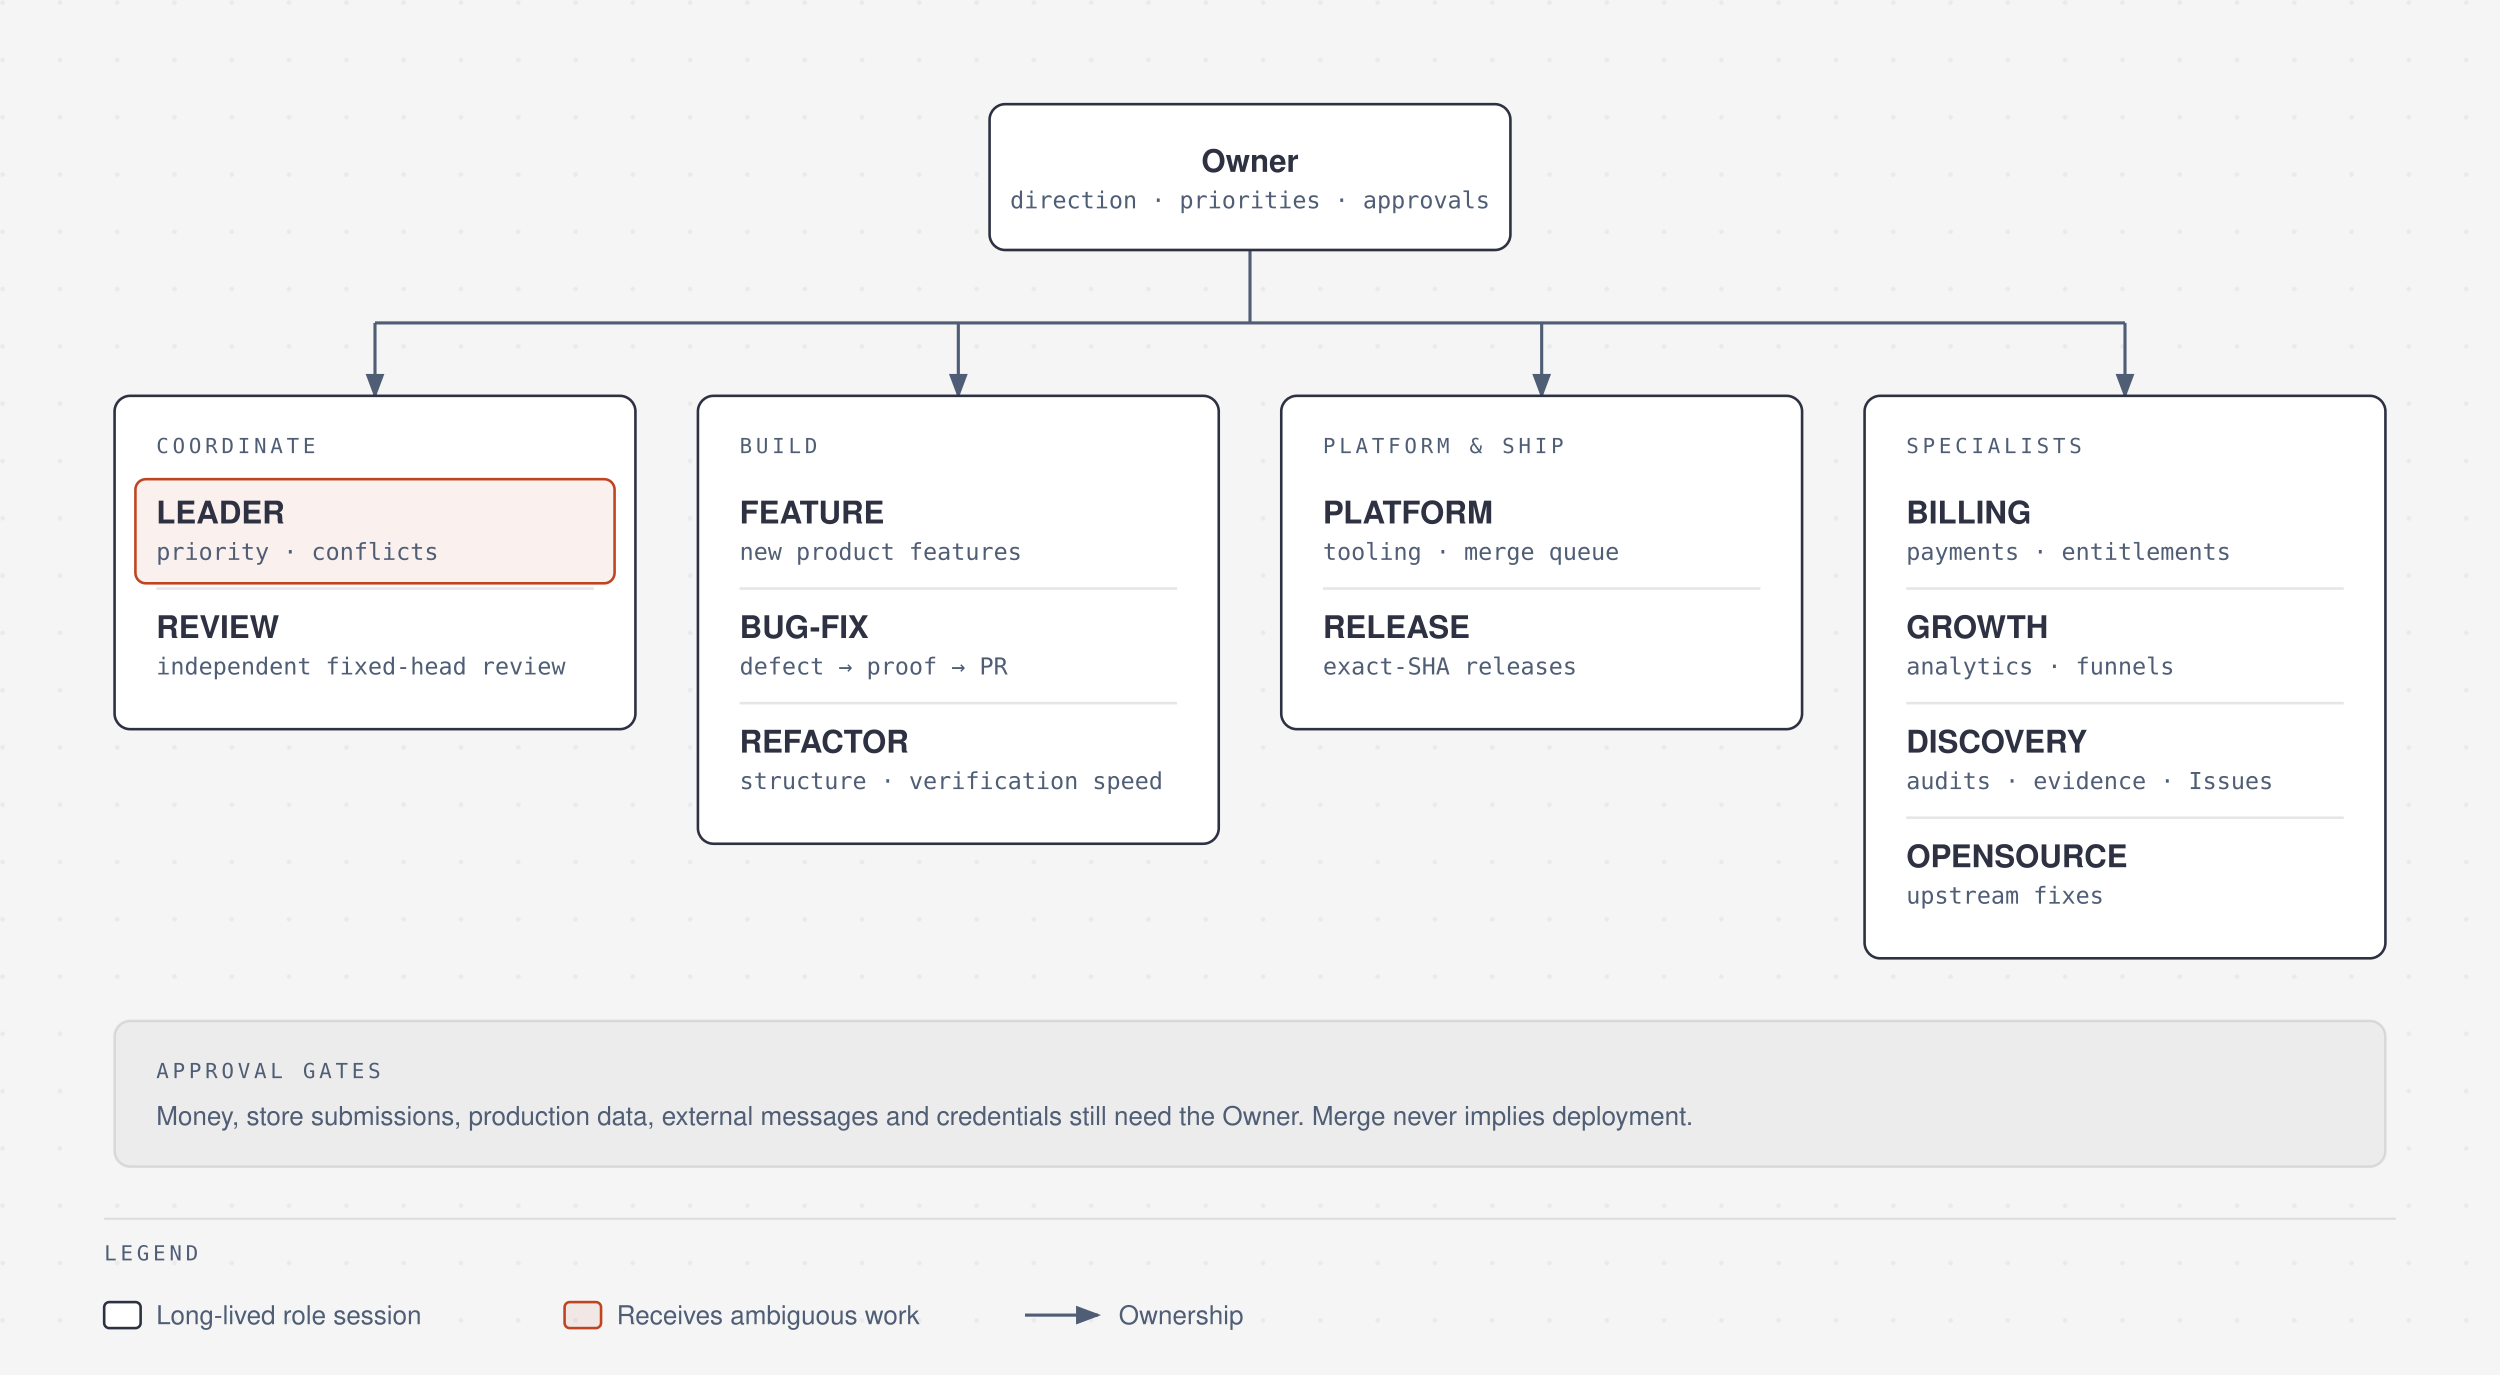
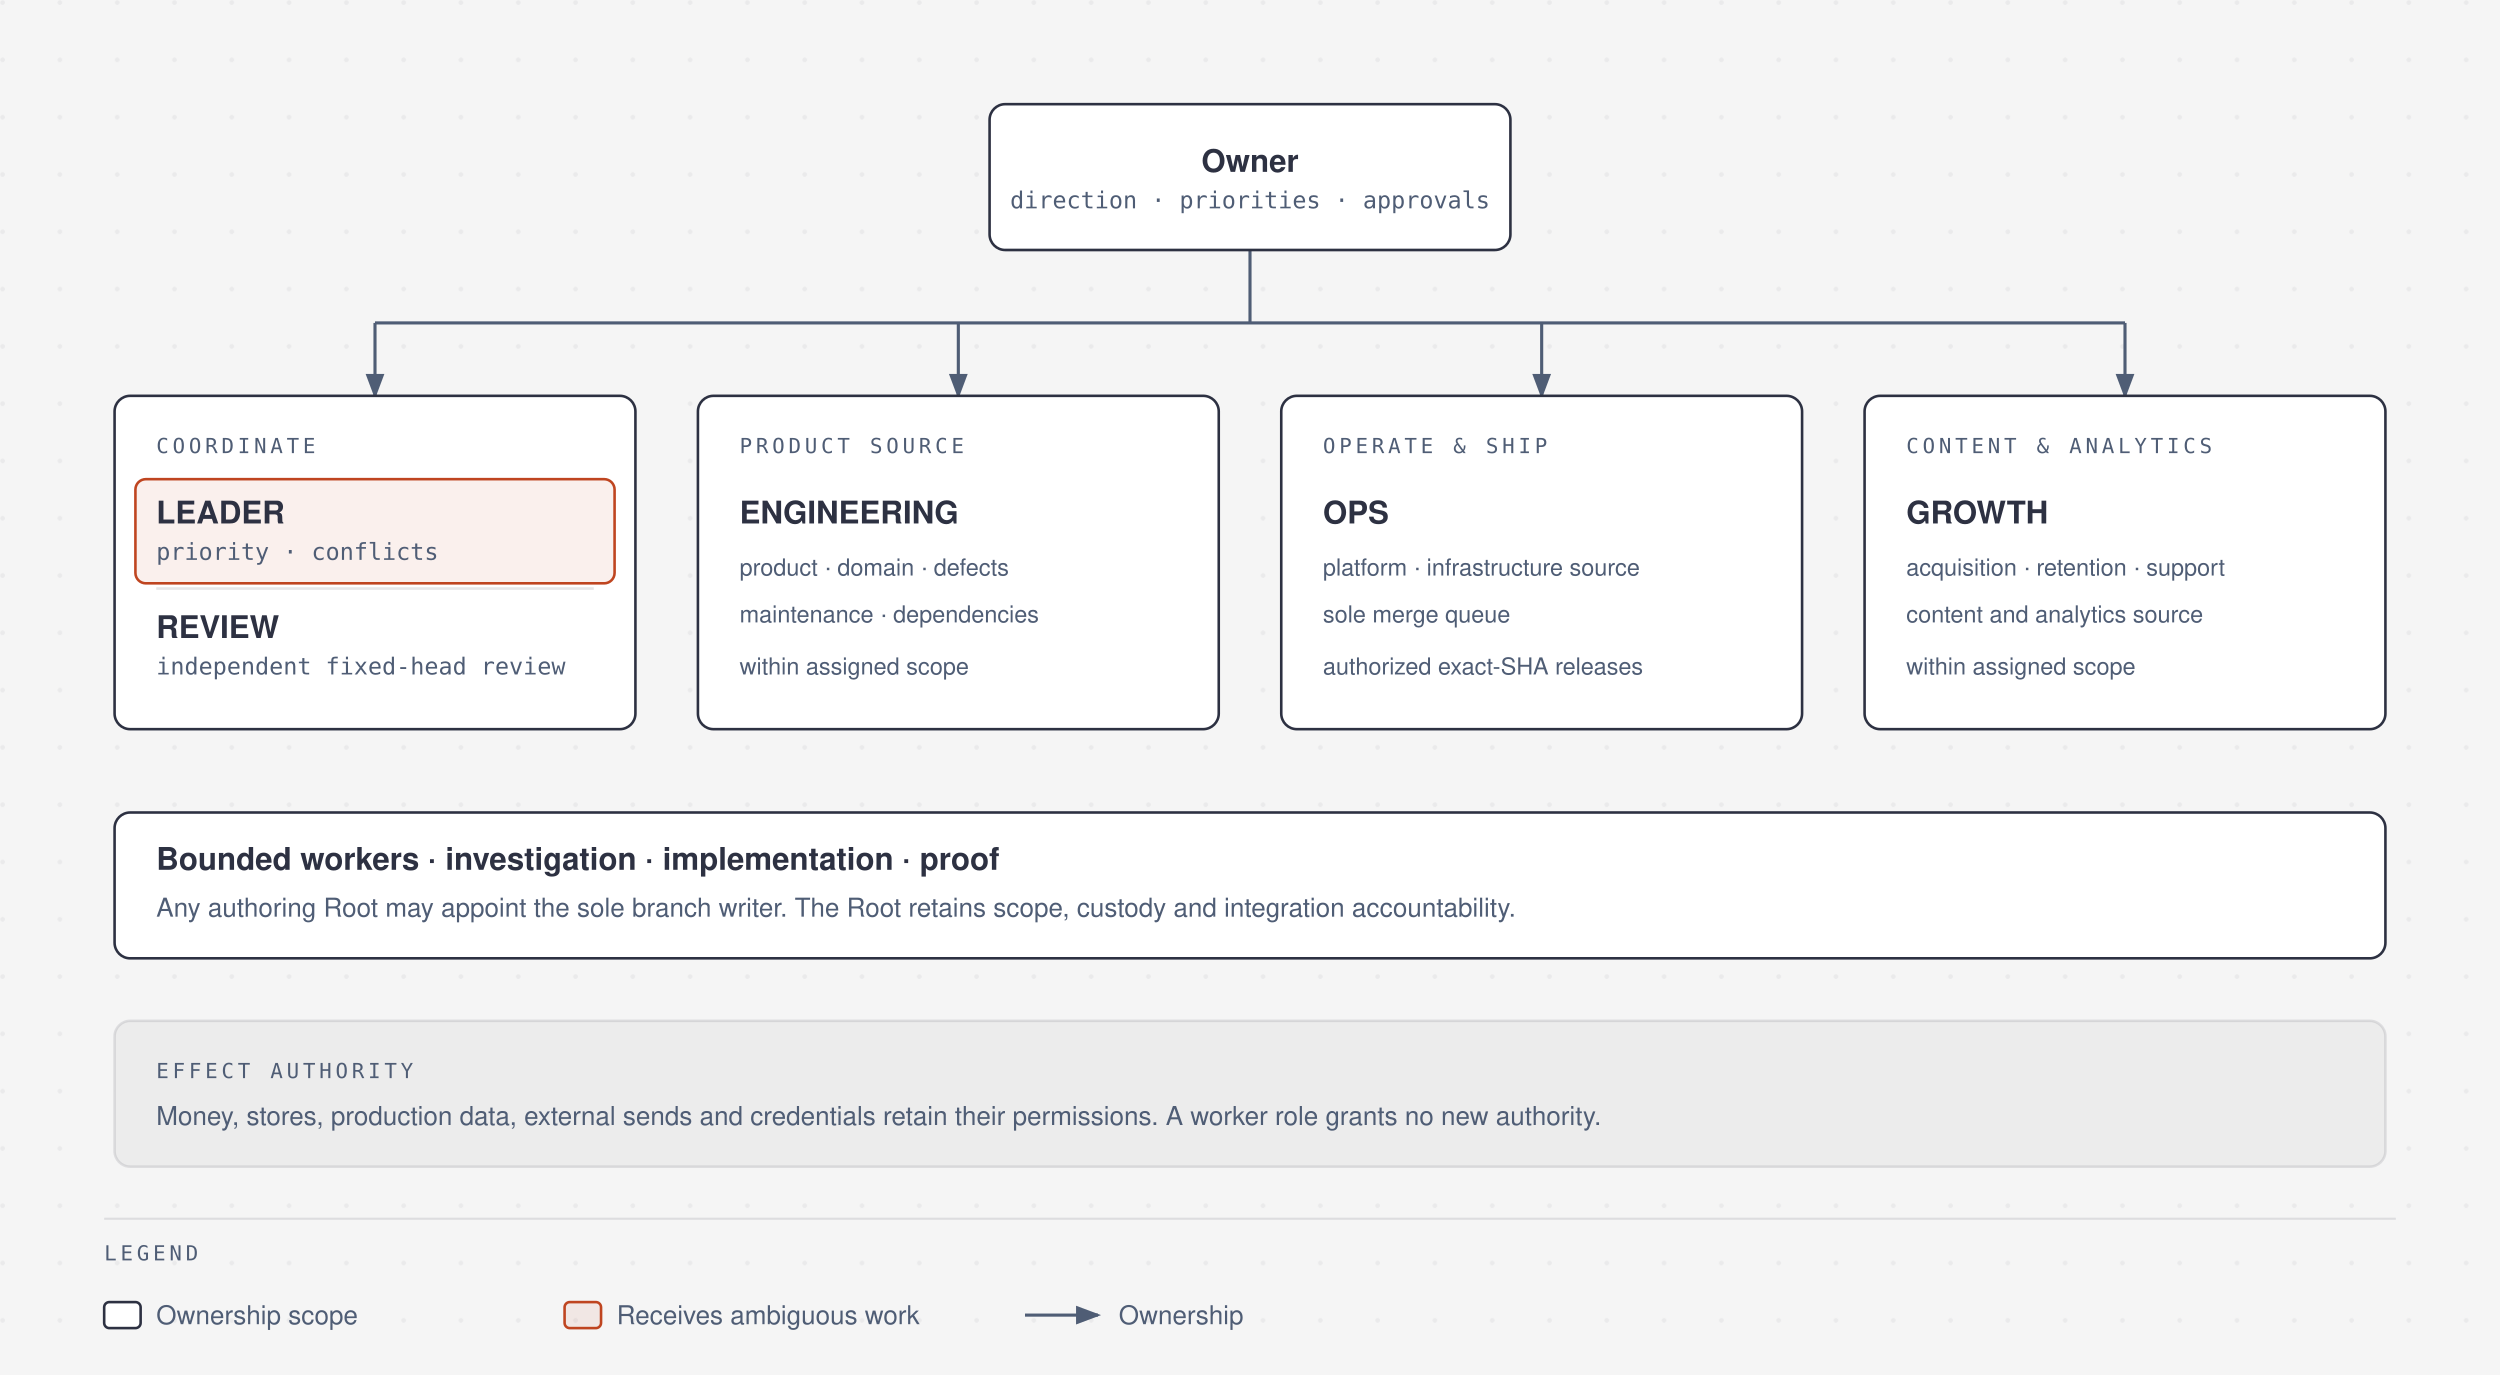
<svg xmlns="http://www.w3.org/2000/svg" viewBox="0 0 960 528" role="img" aria-labelledby="role-sessions-title role-sessions-desc" id="roles-root">
  <defs>
    <style>#roles-root { font-family: -apple-system, BlinkMacSystemFont, 'Segoe UI', Helvetica, Arial, sans-serif; color: #2d3142; }
      #roles-root .diagram-container { width: 100%; overflow-x: auto; }
      @media print {
#roles-root .diagram-container { overflow-x: visible; }
}</style>
    <pattern id="roles-dots" width="22" height="22" patternUnits="userSpaceOnUse">
      <circle cx="1" cy="1" r="0.9" fill="#2d3142" fill-opacity="0.10" />
    </pattern>
    <marker id="roles-arrow" markerWidth="8" markerHeight="6" refX="7" refY="3" orient="auto">
      <polygon points="0 0, 8 3, 0 6" fill="#4f5d75" />
    </marker>
    <marker id="roles-arrow-start" markerWidth="8" markerHeight="6" refX="1" refY="3" orient="auto">
      <polygon points="8 0, 0 3, 8 6" fill="#4f5d75" />
    </marker>
    <marker id="roles-arrow-accent" markerWidth="8" markerHeight="6" refX="7" refY="3" orient="auto">
      <polygon points="0 0, 8 3, 0 6" fill="#bf4520" />
    </marker>
  </defs>
  <rect width="100%" height="100%" fill="#f5f5f5" />
  <rect width="100%" height="100%" fill="url(#roles-dots)" opacity="0.55" />
  <path d="M 480,96 V 124" fill="none" stroke="#4f5d75" stroke-width="1.2" />
  <path d="M 144,124 H 816" fill="none" stroke="#4f5d75" stroke-width="1.2" />
  <path d="M 144,124 V 152" fill="none" stroke="#4f5d75" stroke-width="1.2" marker-end="url(#roles-arrow)" />
  <path d="M 368,124 V 152" fill="none" stroke="#4f5d75" stroke-width="1.2" marker-end="url(#roles-arrow)" />
  <path d="M 592,124 V 152" fill="none" stroke="#4f5d75" stroke-width="1.2" marker-end="url(#roles-arrow)" />
  <path d="M 816,124 V 152" fill="none" stroke="#4f5d75" stroke-width="1.2" marker-end="url(#roles-arrow)" />
  <rect x="380" y="40" width="200" height="56" rx="6" fill="#ffffff" stroke="#2d3142" stroke-width="1" />
  <text x="480.0" y="66.0" fill="#2d3142" font-size="12" font-weight="600" font-family="-apple-system, BlinkMacSystemFont, 'Segoe UI', Helvetica, Arial, sans-serif" text-anchor="middle">Owner</text>
  <text x="480.0" y="80.0" fill="#4f5d75" font-size="9" font-weight="400" font-family="ui-monospace, SFMono-Regular, Menlo, Consolas, monospace" text-anchor="middle">direction · priorities · approvals</text>
  <rect x="44" y="152" width="200" height="128" rx="6" fill="#ffffff" stroke="#2d3142" stroke-width="1" />
  <text x="60" y="174" fill="#4f5d75" font-size="8" font-weight="500" font-family="ui-monospace, SFMono-Regular, Menlo, Consolas, monospace" text-anchor="start" letter-spacing="0.18em">COORDINATE</text>
  <rect x="52" y="184" width="184" height="40" rx="4" fill="#bf4520" stroke="#bf4520" stroke-width="1" fill-opacity="0.08" />
  <text x="60" y="201" fill="#2d3142" font-size="12" font-weight="600" font-family="-apple-system, BlinkMacSystemFont, 'Segoe UI', Helvetica, Arial, sans-serif" text-anchor="start">LEADER</text>
  <text x="60" y="215" fill="#4f5d75" font-size="9" font-weight="400" font-family="ui-monospace, SFMono-Regular, Menlo, Consolas, monospace" text-anchor="start">priority · conflicts</text>
  <line x1="60" y1="226" x2="228" y2="226" stroke="#2d3142" stroke-width="1" stroke-opacity="0.12" />
  <text x="60" y="245" fill="#2d3142" font-size="12" font-weight="600" font-family="-apple-system, BlinkMacSystemFont, 'Segoe UI', Helvetica, Arial, sans-serif" text-anchor="start">REVIEW</text>
  <text x="60" y="259" fill="#4f5d75" font-size="9" font-weight="400" font-family="ui-monospace, SFMono-Regular, Menlo, Consolas, monospace" text-anchor="start">independent fixed-head review</text>
-   <rect x="268" y="152" width="200" height="172" rx="6" fill="#ffffff" stroke="#2d3142" stroke-width="1" />
-   <text x="284" y="174" fill="#4f5d75" font-size="8" font-weight="500" font-family="ui-monospace, SFMono-Regular, Menlo, Consolas, monospace" text-anchor="start" letter-spacing="0.18em">BUILD</text>
-   <text x="284" y="201" fill="#2d3142" font-size="12" font-weight="600" font-family="-apple-system, BlinkMacSystemFont, 'Segoe UI', Helvetica, Arial, sans-serif" text-anchor="start">FEATURE</text>
-   <text x="284" y="215" fill="#4f5d75" font-size="9" font-weight="400" font-family="ui-monospace, SFMono-Regular, Menlo, Consolas, monospace" text-anchor="start">new product features</text>
-   <line x1="284" y1="226" x2="452" y2="226" stroke="#2d3142" stroke-width="1" stroke-opacity="0.12" />
-   <text x="284" y="245" fill="#2d3142" font-size="12" font-weight="600" font-family="-apple-system, BlinkMacSystemFont, 'Segoe UI', Helvetica, Arial, sans-serif" text-anchor="start">BUG-FIX</text>
-   <text x="284" y="259" fill="#4f5d75" font-size="9" font-weight="400" font-family="ui-monospace, SFMono-Regular, Menlo, Consolas, monospace" text-anchor="start">defect → proof → PR</text>
-   <line x1="284" y1="270" x2="452" y2="270" stroke="#2d3142" stroke-width="1" stroke-opacity="0.12" />
-   <text x="284" y="289" fill="#2d3142" font-size="12" font-weight="600" font-family="-apple-system, BlinkMacSystemFont, 'Segoe UI', Helvetica, Arial, sans-serif" text-anchor="start">REFACTOR</text>
-   <text x="284" y="303" fill="#4f5d75" font-size="9" font-weight="400" font-family="ui-monospace, SFMono-Regular, Menlo, Consolas, monospace" text-anchor="start">structure · verification speed</text>
+   <rect x="268" y="152" width="200" height="128" rx="6" fill="#ffffff" stroke="#2d3142" stroke-width="1" />
+   <text x="284" y="174" fill="#4f5d75" font-size="8" font-weight="500" font-family="ui-monospace, SFMono-Regular, Menlo, Consolas, monospace" text-anchor="start" letter-spacing="0.18em">PRODUCT SOURCE</text>
+   <text x="284" y="201" fill="#2d3142" font-size="12" font-weight="600" font-family="-apple-system, BlinkMacSystemFont, 'Segoe UI', Helvetica, Arial, sans-serif" text-anchor="start">ENGINEERING</text>
+   <text x="284" y="221" fill="#4f5d75" font-size="9" font-family="-apple-system, BlinkMacSystemFont, 'Segoe UI', Helvetica, Arial, sans-serif">product · domain · defects</text>
+   <text x="284" y="239" fill="#4f5d75" font-size="9" font-family="-apple-system, BlinkMacSystemFont, 'Segoe UI', Helvetica, Arial, sans-serif">maintenance · dependencies</text>
+   <text x="284" y="259" fill="#4f5d75" font-size="9" font-family="-apple-system, BlinkMacSystemFont, 'Segoe UI', Helvetica, Arial, sans-serif">within assigned scope</text>
  <rect x="492" y="152" width="200" height="128" rx="6" fill="#ffffff" stroke="#2d3142" stroke-width="1" />
-   <text x="508" y="174" fill="#4f5d75" font-size="8" font-weight="500" font-family="ui-monospace, SFMono-Regular, Menlo, Consolas, monospace" text-anchor="start" letter-spacing="0.18em">PLATFORM &amp; SHIP</text>
-   <text x="508" y="201" fill="#2d3142" font-size="12" font-weight="600" font-family="-apple-system, BlinkMacSystemFont, 'Segoe UI', Helvetica, Arial, sans-serif" text-anchor="start">PLATFORM</text>
-   <text x="508" y="215" fill="#4f5d75" font-size="9" font-weight="400" font-family="ui-monospace, SFMono-Regular, Menlo, Consolas, monospace" text-anchor="start">tooling · merge queue</text>
-   <line x1="508" y1="226" x2="676" y2="226" stroke="#2d3142" stroke-width="1" stroke-opacity="0.12" />
-   <text x="508" y="245" fill="#2d3142" font-size="12" font-weight="600" font-family="-apple-system, BlinkMacSystemFont, 'Segoe UI', Helvetica, Arial, sans-serif" text-anchor="start">RELEASE</text>
-   <text x="508" y="259" fill="#4f5d75" font-size="9" font-weight="400" font-family="ui-monospace, SFMono-Regular, Menlo, Consolas, monospace" text-anchor="start">exact-SHA releases</text>
-   <rect x="716" y="152" width="200" height="216" rx="6" fill="#ffffff" stroke="#2d3142" stroke-width="1" />
-   <text x="732" y="174" fill="#4f5d75" font-size="8" font-weight="500" font-family="ui-monospace, SFMono-Regular, Menlo, Consolas, monospace" text-anchor="start" letter-spacing="0.18em">SPECIALISTS</text>
-   <text x="732" y="201" fill="#2d3142" font-size="12" font-weight="600" font-family="-apple-system, BlinkMacSystemFont, 'Segoe UI', Helvetica, Arial, sans-serif" text-anchor="start">BILLING</text>
-   <text x="732" y="215" fill="#4f5d75" font-size="9" font-weight="400" font-family="ui-monospace, SFMono-Regular, Menlo, Consolas, monospace" text-anchor="start">payments · entitlements</text>
-   <line x1="732" y1="226" x2="900" y2="226" stroke="#2d3142" stroke-width="1" stroke-opacity="0.12" />
-   <text x="732" y="245" fill="#2d3142" font-size="12" font-weight="600" font-family="-apple-system, BlinkMacSystemFont, 'Segoe UI', Helvetica, Arial, sans-serif" text-anchor="start">GROWTH</text>
-   <text x="732" y="259" fill="#4f5d75" font-size="9" font-weight="400" font-family="ui-monospace, SFMono-Regular, Menlo, Consolas, monospace" text-anchor="start">analytics · funnels</text>
-   <line x1="732" y1="270" x2="900" y2="270" stroke="#2d3142" stroke-width="1" stroke-opacity="0.12" />
-   <text x="732" y="289" fill="#2d3142" font-size="12" font-weight="600" font-family="-apple-system, BlinkMacSystemFont, 'Segoe UI', Helvetica, Arial, sans-serif" text-anchor="start">DISCOVERY</text>
-   <text x="732" y="303" fill="#4f5d75" font-size="9" font-weight="400" font-family="ui-monospace, SFMono-Regular, Menlo, Consolas, monospace" text-anchor="start">audits · evidence · Issues</text>
-   <line x1="732" y1="314" x2="900" y2="314" stroke="#2d3142" stroke-width="1" stroke-opacity="0.12" />
-   <text x="732" y="333" fill="#2d3142" font-size="12" font-weight="600" font-family="-apple-system, BlinkMacSystemFont, 'Segoe UI', Helvetica, Arial, sans-serif" text-anchor="start">OPENSOURCE</text>
-   <text x="732" y="347" fill="#4f5d75" font-size="9" font-weight="400" font-family="ui-monospace, SFMono-Regular, Menlo, Consolas, monospace" text-anchor="start">upstream fixes</text>
+   <text x="508" y="174" fill="#4f5d75" font-size="8" font-weight="500" font-family="ui-monospace, SFMono-Regular, Menlo, Consolas, monospace" text-anchor="start" letter-spacing="0.18em">OPERATE &amp; SHIP</text>
+   <text x="508" y="201" fill="#2d3142" font-size="12" font-weight="600" font-family="-apple-system, BlinkMacSystemFont, 'Segoe UI', Helvetica, Arial, sans-serif" text-anchor="start">OPS</text>
+   <text x="508" y="221" fill="#4f5d75" font-size="9" font-family="-apple-system, BlinkMacSystemFont, 'Segoe UI', Helvetica, Arial, sans-serif">platform · infrastructure source</text>
+   <text x="508" y="239" fill="#4f5d75" font-size="9" font-family="-apple-system, BlinkMacSystemFont, 'Segoe UI', Helvetica, Arial, sans-serif">sole merge queue</text>
+   <text x="508" y="259" fill="#4f5d75" font-size="9" font-family="-apple-system, BlinkMacSystemFont, 'Segoe UI', Helvetica, Arial, sans-serif">authorized exact-SHA releases</text>
+   <rect x="716" y="152" width="200" height="128" rx="6" fill="#ffffff" stroke="#2d3142" stroke-width="1" />
+   <text x="732" y="174" fill="#4f5d75" font-size="8" font-weight="500" font-family="ui-monospace, SFMono-Regular, Menlo, Consolas, monospace" text-anchor="start" letter-spacing="0.18em">CONTENT &amp; ANALYTICS</text>
+   <text x="732" y="201" fill="#2d3142" font-size="12" font-weight="600" font-family="-apple-system, BlinkMacSystemFont, 'Segoe UI', Helvetica, Arial, sans-serif" text-anchor="start">GROWTH</text>
+   <text x="732" y="221" fill="#4f5d75" font-size="9" font-family="-apple-system, BlinkMacSystemFont, 'Segoe UI', Helvetica, Arial, sans-serif">acquisition · retention · support</text>
+   <text x="732" y="239" fill="#4f5d75" font-size="9" font-family="-apple-system, BlinkMacSystemFont, 'Segoe UI', Helvetica, Arial, sans-serif">content and analytics source</text>
+   <text x="732" y="259" fill="#4f5d75" font-size="9" font-family="-apple-system, BlinkMacSystemFont, 'Segoe UI', Helvetica, Arial, sans-serif">within assigned scope</text>
+   <rect x="44" y="312" width="872" height="56" rx="6" fill="#ffffff" stroke="#2d3142" stroke-width="1" />
+   <text x="60" y="334" fill="#2d3142" font-size="12" font-weight="600" font-family="-apple-system, BlinkMacSystemFont, 'Segoe UI', Helvetica, Arial, sans-serif">Bounded workers · investigation · implementation · proof</text>
+   <text x="60" y="352" fill="#4f5d75" font-size="10" font-family="-apple-system, BlinkMacSystemFont, 'Segoe UI', Helvetica, Arial, sans-serif">Any authoring Root may appoint the sole branch writer. The Root retains scope, custody and integration accountability.</text>
  <rect x="44" y="392" width="872" height="56" rx="6" fill="#ececec" stroke="#2d3142" stroke-width="1" stroke-opacity="0.12" />
-   <text x="60" y="414" fill="#4f5d75" font-size="8" font-weight="500" font-family="ui-monospace, SFMono-Regular, Menlo, Consolas, monospace" text-anchor="start" letter-spacing="0.18em">APPROVAL GATES</text>
-   <text x="60" y="432" fill="#4f5d75" font-size="10" font-weight="400" font-family="-apple-system, BlinkMacSystemFont, 'Segoe UI', Helvetica, Arial, sans-serif" text-anchor="start">Money, store submissions, production data, external messages and credentials still need the Owner. Merge never implies deployment.</text>
+   <text x="60" y="414" fill="#4f5d75" font-size="8" font-weight="500" font-family="ui-monospace, SFMono-Regular, Menlo, Consolas, monospace" text-anchor="start" letter-spacing="0.18em">EFFECT AUTHORITY</text>
+   <text x="60" y="432" fill="#4f5d75" font-size="10" font-family="-apple-system, BlinkMacSystemFont, 'Segoe UI', Helvetica, Arial, sans-serif">Money, stores, production data, external sends and credentials retain their permissions. A worker role grants no new authority.</text>
  <line x1="40" y1="468" x2="920" y2="468" stroke="#2d3142" stroke-width="0.8" stroke-opacity="0.12" />
  <text x="40" y="484" fill="#4f5d75" font-size="8" font-weight="500" font-family="ui-monospace, SFMono-Regular, Menlo, Consolas, monospace" text-anchor="start" letter-spacing="0.18em">LEGEND</text>
  <rect x="40" y="500" width="14" height="10" rx="2" fill="#ffffff" stroke="#2d3142" stroke-width="1" />
-   <text x="60" y="508.5" fill="#4f5d75" font-size="10" font-weight="400" font-family="-apple-system, BlinkMacSystemFont, 'Segoe UI', Helvetica, Arial, sans-serif" text-anchor="start">Long-lived role session</text>
+   <text x="60" y="508.5" fill="#4f5d75" font-size="10" font-weight="400" font-family="-apple-system, BlinkMacSystemFont, 'Segoe UI', Helvetica, Arial, sans-serif" text-anchor="start">Ownership scope</text>
  <rect x="216.8" y="500" width="14" height="10" rx="2" fill="#bf4520" stroke="#bf4520" stroke-width="1" fill-opacity="0.08" />
  <text x="236.8" y="508.5" fill="#4f5d75" font-size="10" font-weight="400" font-family="-apple-system, BlinkMacSystemFont, 'Segoe UI', Helvetica, Arial, sans-serif" text-anchor="start">Receives ambiguous work</text>
  <path d="M 393.6,505 H 421.6" fill="none" stroke="#4f5d75" stroke-width="1.2" marker-end="url(#roles-arrow)" />
  <text x="429.6" y="508.5" fill="#4f5d75" font-size="10" font-weight="400" font-family="-apple-system, BlinkMacSystemFont, 'Segoe UI', Helvetica, Arial, sans-serif" text-anchor="start">Ownership</text>
</svg>
